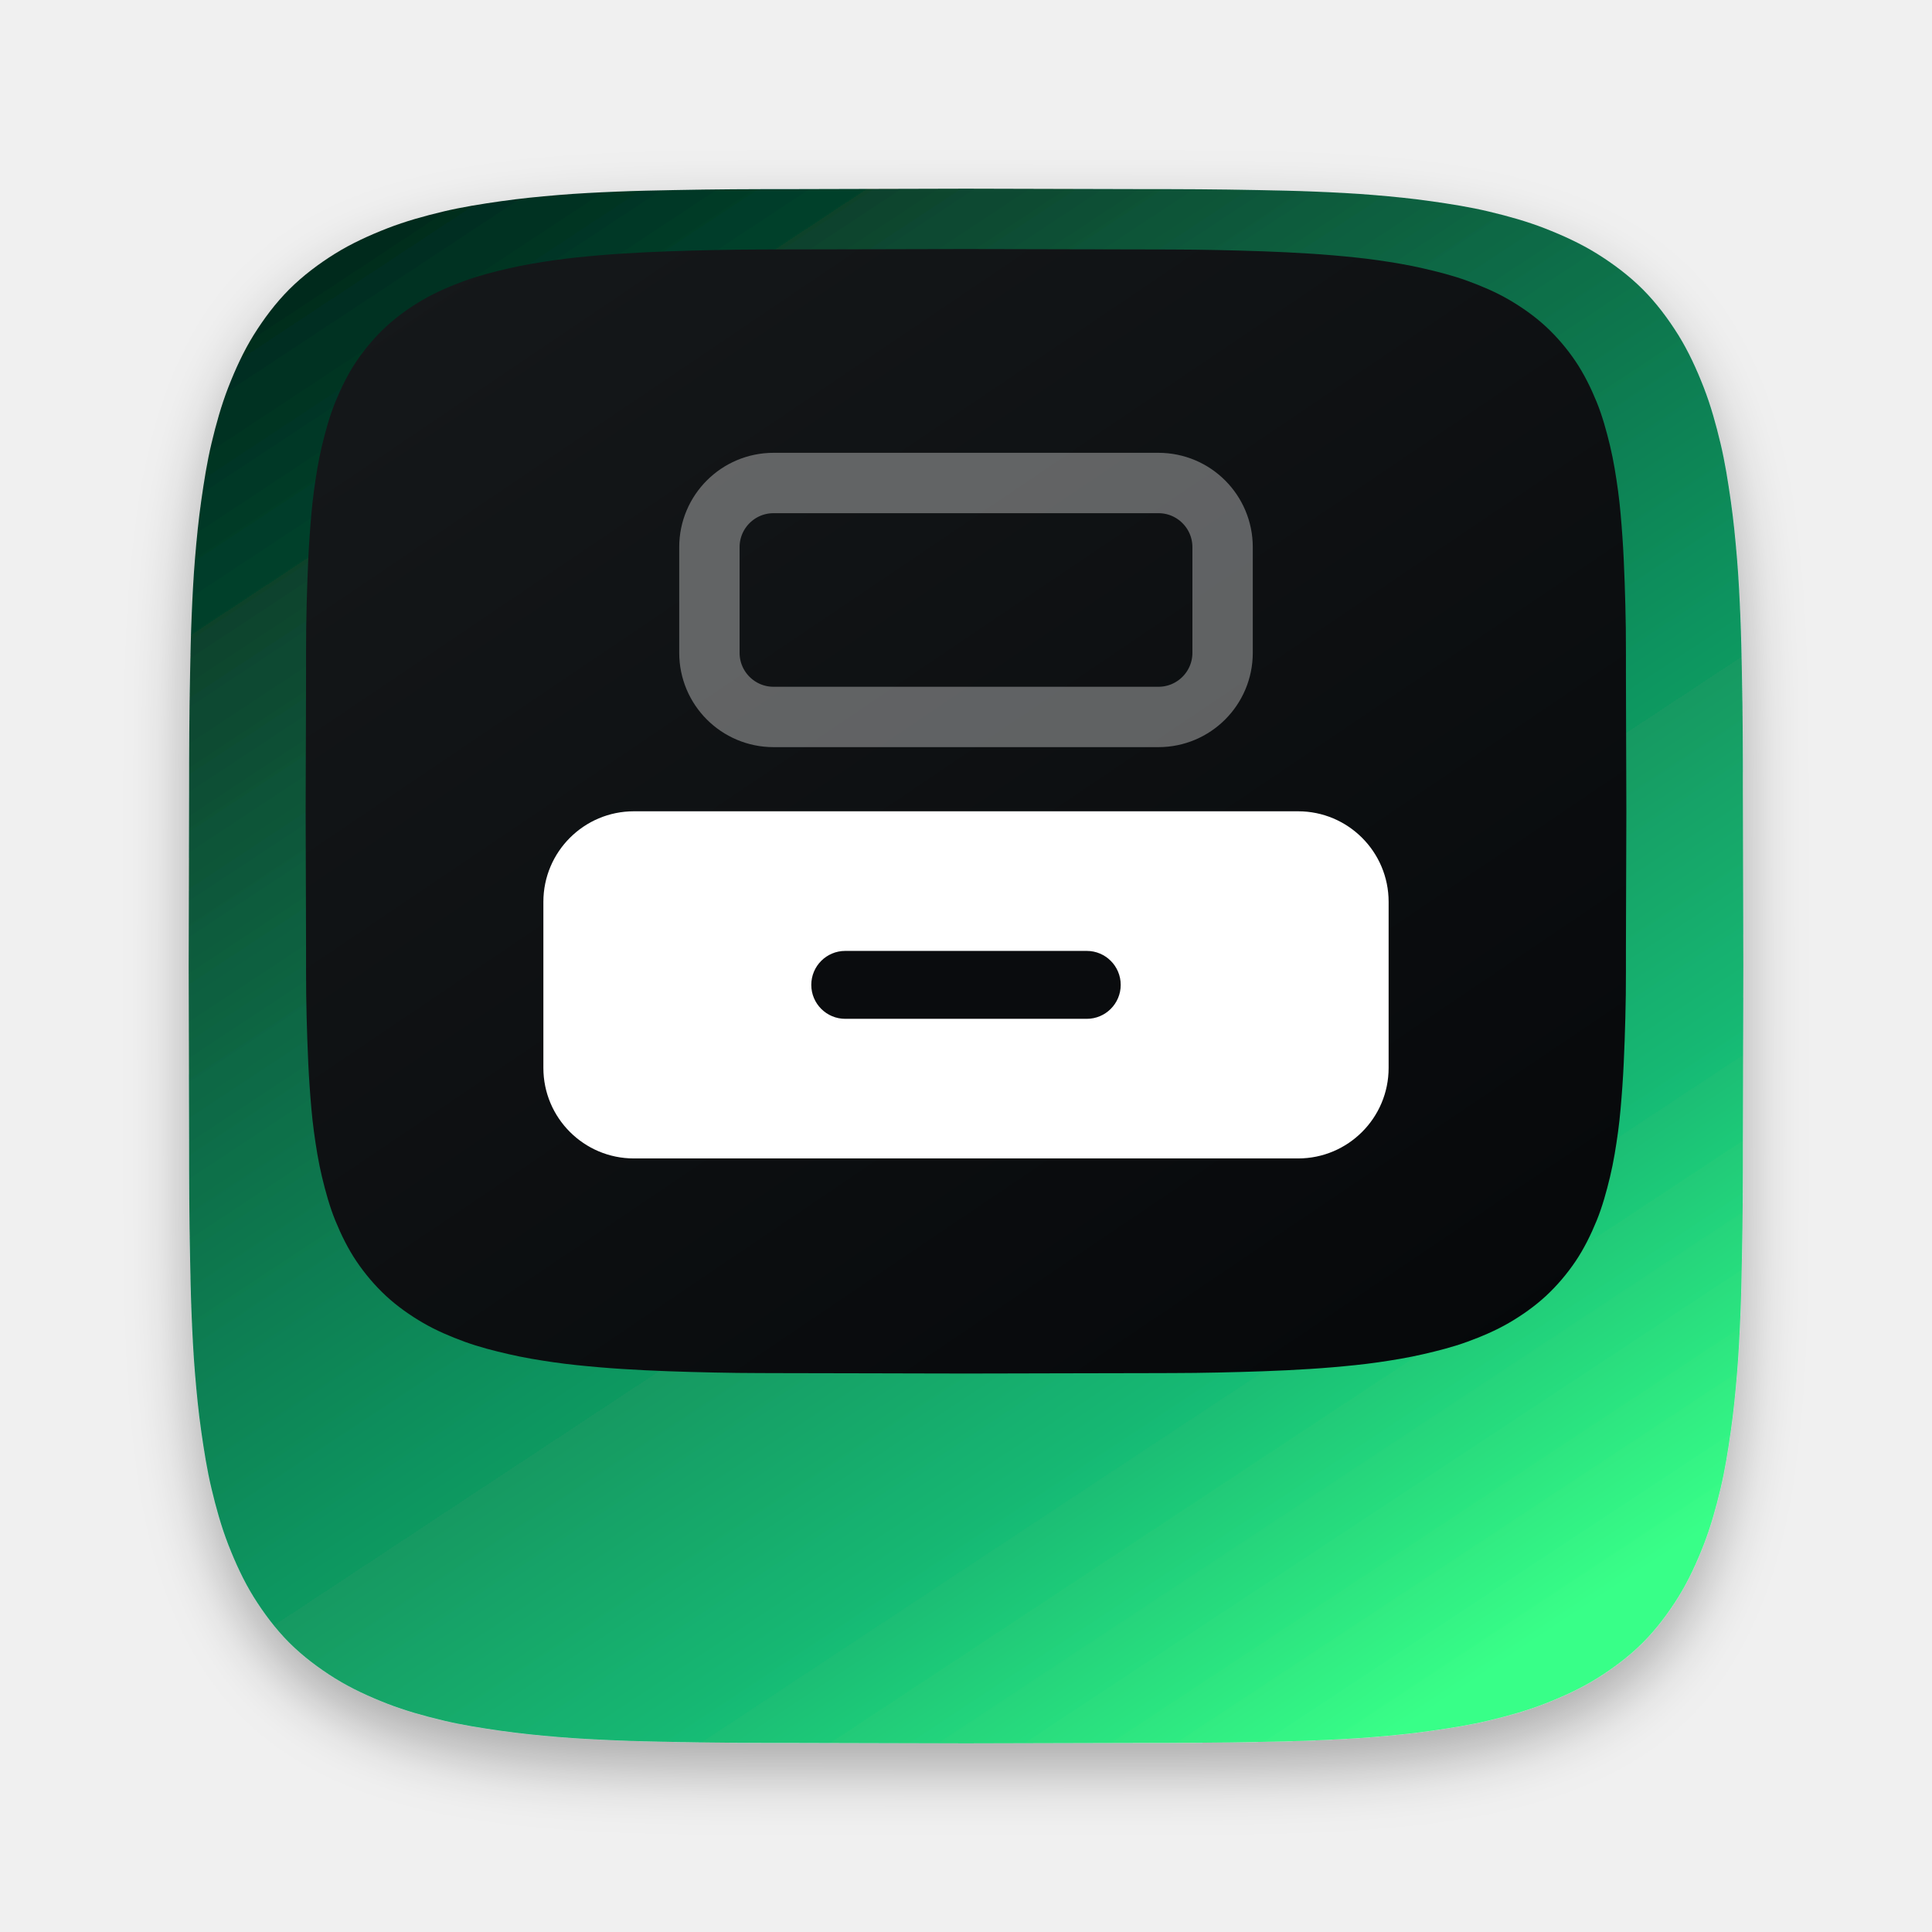
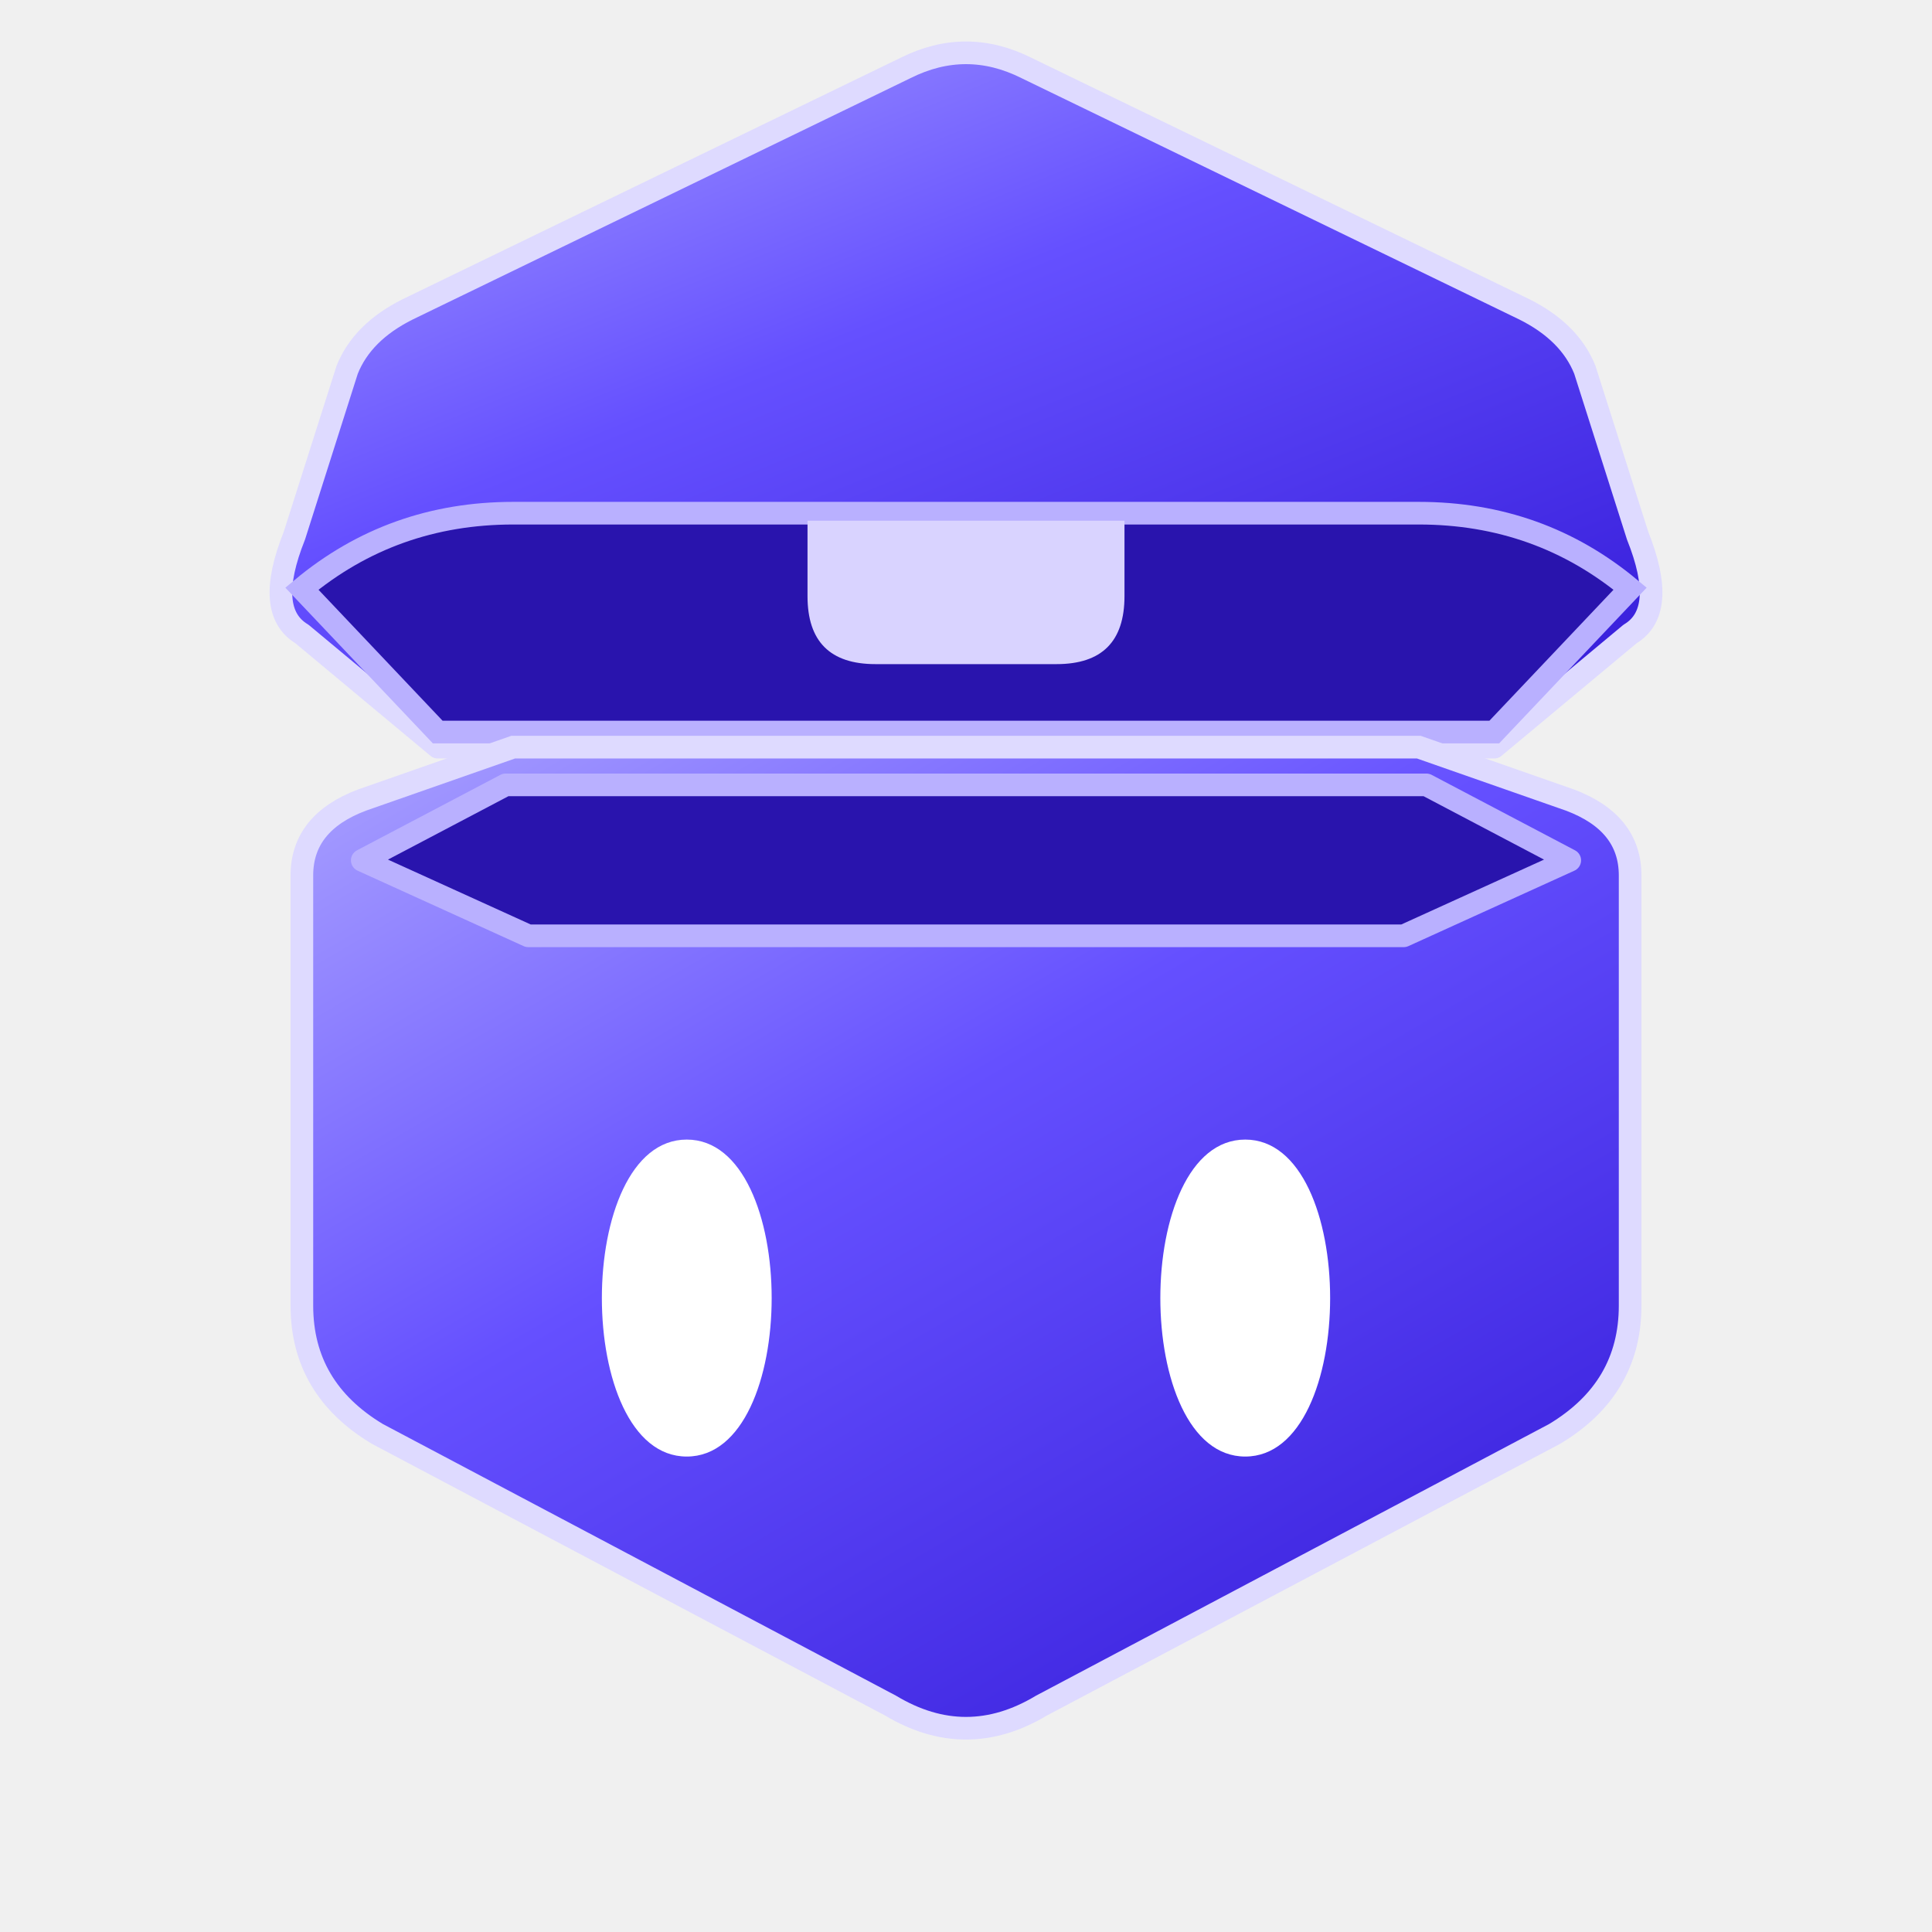
- <svg xmlns="http://www.w3.org/2000/svg" viewBox="0 0 1024 1024" width="1024" height="1024">
+ <svg xmlns="http://www.w3.org/2000/svg" viewBox="0 0 256 256" width="256" height="256">
  <defs>
-     <filter id="sh" x="-20%" y="-20%" width="140%" height="150%">
-       <feDropShadow dx="0" dy="14" stdDeviation="16" flood-color="#000" flood-opacity="0.30" />
-     </filter>
-     <linearGradient id="shell" x1="0.12" y1="0" x2="0.78" y2="1">
-       <stop offset="0" stop-color="#04281C" />
-       <stop offset="0.45" stop-color="#0C7A50" />
-       <stop offset="0.78" stop-color="#17B873" />
-       <stop offset="1" stop-color="#39FF88" />
-     </linearGradient>
-     <linearGradient id="tile" x1="0.1" y1="0" x2="0.9" y2="1">
-       <stop offset="0" stop-color="#15181A" />
-       <stop offset="1" stop-color="#06080A" />
+     <linearGradient id="purple" x2="0.8" y2="1">
+       <stop stop-color="#aaa2ff" />
+       <stop offset="0.45" stop-color="#6550ff" />
+       <stop offset="1" stop-color="#3920dc" />
    </linearGradient>
  </defs>
-   <path d="M924.00 512.00 C924.00 522.29 923.95 532.58 923.92 542.87 C923.89 553.16 923.87 563.45 923.84 573.75 C923.82 584.04 923.79 594.33 923.76 604.62 C923.74 614.91 923.77 625.20 923.68 635.49 C923.60 645.78 923.47 656.07 923.26 666.36 C923.05 676.65 922.87 686.94 922.43 697.22 C922.00 707.50 921.50 717.79 920.64 728.04 C919.79 738.29 918.78 748.55 917.32 758.72 C915.86 768.90 914.27 779.11 911.88 789.10 C909.50 799.09 906.73 809.09 903.02 818.64 C899.30 828.18 894.98 837.69 889.59 846.37 C884.19 855.04 877.87 863.46 870.67 870.67 C863.46 877.87 855.04 884.19 846.37 889.59 C837.69 894.98 828.18 899.30 818.64 903.02 C809.09 906.73 799.09 909.50 789.10 911.88 C779.11 914.27 768.90 915.86 758.72 917.32 C748.55 918.78 738.29 919.79 728.04 920.64 C717.79 921.50 707.50 922.00 697.22 922.43 C686.94 922.87 676.65 923.05 666.36 923.26 C656.07 923.47 645.78 923.60 635.49 923.68 C625.20 923.77 614.91 923.74 604.62 923.76 C594.33 923.79 584.04 923.82 573.75 923.84 C563.45 923.87 553.16 923.89 542.87 923.92 C532.58 923.95 522.29 924.00 512.00 924.00 C501.71 924.00 491.42 923.95 481.13 923.92 C470.84 923.89 460.55 923.87 450.25 923.84 C439.96 923.82 429.67 923.79 419.38 923.76 C409.09 923.74 398.80 923.77 388.51 923.68 C378.22 923.60 367.93 923.47 357.64 923.26 C347.35 923.05 337.06 922.87 326.78 922.43 C316.50 922.00 306.21 921.50 295.96 920.64 C285.71 919.79 275.45 918.78 265.28 917.32 C255.10 915.86 244.89 914.27 234.90 911.88 C224.91 909.50 214.91 906.73 205.36 903.02 C195.82 899.30 186.31 894.98 177.63 889.59 C168.96 884.19 160.54 877.87 153.33 870.67 C146.13 863.46 139.81 855.04 134.41 846.37 C129.02 837.69 124.70 828.18 120.98 818.64 C117.27 809.09 114.50 799.09 112.12 789.10 C109.73 779.11 108.14 768.90 106.68 758.72 C105.22 748.55 104.21 738.29 103.36 728.04 C102.50 717.79 102.00 707.50 101.57 697.22 C101.13 686.94 100.95 676.65 100.74 666.36 C100.53 656.07 100.40 645.78 100.32 635.49 C100.23 625.20 100.26 614.91 100.24 604.62 C100.21 594.33 100.18 584.04 100.16 573.75 C100.13 563.45 100.11 553.16 100.08 542.87 C100.05 532.58 100.00 522.29 100.00 512.00 C100.00 501.71 100.05 491.42 100.08 481.13 C100.11 470.84 100.13 460.55 100.16 450.25 C100.18 439.96 100.21 429.67 100.24 419.38 C100.26 409.09 100.23 398.80 100.32 388.51 C100.40 378.22 100.53 367.93 100.74 357.64 C100.95 347.35 101.13 337.06 101.57 326.78 C102.00 316.50 102.50 306.21 103.36 295.96 C104.21 285.71 105.22 275.45 106.68 265.28 C108.14 255.10 109.73 244.89 112.12 234.90 C114.50 224.91 117.27 214.91 120.98 205.36 C124.70 195.82 129.02 186.31 134.41 177.63 C139.81 168.96 146.13 160.54 153.33 153.33 C160.54 146.13 168.96 139.81 177.63 134.41 C186.31 129.02 195.82 124.70 205.36 120.98 C214.91 117.27 224.91 114.50 234.90 112.12 C244.89 109.73 255.10 108.14 265.28 106.68 C275.45 105.22 285.71 104.21 295.96 103.36 C306.21 102.50 316.50 102.00 326.78 101.57 C337.06 101.13 347.35 100.95 357.64 100.74 C367.93 100.53 378.22 100.40 388.51 100.32 C398.80 100.23 409.09 100.26 419.38 100.24 C429.67 100.21 439.96 100.18 450.25 100.16 C460.55 100.13 470.84 100.11 481.13 100.08 C491.42 100.05 501.71 100.00 512.00 100.00 C522.29 100.00 532.58 100.05 542.87 100.08 C553.16 100.11 563.45 100.13 573.75 100.16 C584.04 100.18 594.33 100.21 604.62 100.24 C614.91 100.26 625.20 100.23 635.49 100.32 C645.78 100.40 656.07 100.53 666.36 100.74 C676.65 100.95 686.94 101.13 697.22 101.57 C707.50 102.00 717.79 102.50 728.04 103.36 C738.29 104.21 748.55 105.22 758.72 106.68 C768.90 108.14 779.11 109.73 789.10 112.12 C799.09 114.50 809.09 117.27 818.64 120.98 C828.18 124.70 837.69 129.02 846.37 134.41 C855.04 139.81 863.46 146.13 870.67 153.33 C877.87 160.54 884.19 168.96 889.59 177.63 C894.98 186.31 899.30 195.82 903.02 205.36 C906.73 214.91 909.50 224.91 911.88 234.90 C914.27 244.89 915.86 255.10 917.32 265.28 C918.78 275.45 919.79 285.71 920.64 295.96 C921.50 306.21 922.00 316.50 922.43 326.78 C922.87 337.06 923.05 347.35 923.26 357.64 C923.47 367.93 923.60 378.22 923.68 388.51 C923.77 398.80 923.74 409.09 923.76 419.38 C923.79 429.67 923.82 439.96 923.84 450.25 C923.87 460.55 923.89 470.84 923.92 481.13 C923.95 491.42 924.00 501.71 924.00 512.00 Z" fill="url(#shell)" filter="url(#sh)" />
-   <path d="M862.00 430.00 C862.00 438.10 861.95 446.19 861.93 454.29 C861.90 462.39 861.88 470.49 861.85 478.58 C861.83 486.68 861.81 494.78 861.78 502.87 C861.76 510.97 861.82 519.07 861.71 527.17 C861.59 535.26 861.40 543.36 861.10 551.45 C860.80 559.54 860.48 567.64 859.90 575.71 C859.32 583.78 858.69 591.87 857.60 599.88 C856.50 607.90 855.23 615.93 853.34 623.78 C851.45 631.63 849.29 639.53 846.25 646.98 C843.20 654.43 839.56 661.84 835.08 668.49 C830.59 675.15 825.24 681.46 819.35 686.91 C813.47 692.35 806.71 697.12 799.76 701.16 C792.81 705.21 785.24 708.41 777.66 711.18 C770.08 713.94 762.17 715.95 754.29 717.76 C746.42 719.58 738.40 720.91 730.40 722.06 C722.39 723.21 714.32 723.99 706.25 724.69 C698.19 725.39 690.10 725.85 682.02 726.27 C673.93 726.68 665.84 726.93 657.74 727.17 C649.65 727.40 641.55 727.56 633.46 727.67 C625.36 727.77 617.26 727.76 609.17 727.79 C601.07 727.82 592.97 727.82 584.87 727.84 C576.78 727.86 568.68 727.88 560.58 727.89 C552.49 727.91 544.39 727.93 536.29 727.95 C528.19 727.96 520.10 728.00 512.00 728.00 C503.90 728.00 495.81 727.96 487.71 727.95 C479.61 727.93 471.51 727.91 463.42 727.89 C455.32 727.88 447.22 727.86 439.13 727.84 C431.03 727.82 422.93 727.82 414.83 727.79 C406.74 727.76 398.64 727.77 390.54 727.67 C382.45 727.56 374.35 727.40 366.26 727.17 C358.16 726.93 350.07 726.68 341.98 726.27 C333.90 725.85 325.81 725.39 317.75 724.69 C309.68 723.99 301.61 723.21 293.60 722.06 C285.60 720.91 277.58 719.58 269.71 717.76 C261.83 715.95 253.92 713.94 246.34 711.18 C238.76 708.41 231.19 705.21 224.24 701.16 C217.29 697.12 210.53 692.35 204.65 686.91 C198.76 681.46 193.41 675.15 188.92 668.49 C184.44 661.84 180.80 654.43 177.75 646.98 C174.71 639.53 172.55 631.63 170.66 623.78 C168.77 615.93 167.50 607.90 166.40 599.88 C165.31 591.87 164.68 583.78 164.10 575.71 C163.52 567.64 163.20 559.54 162.90 551.45 C162.60 543.36 162.41 535.26 162.29 527.17 C162.18 519.07 162.24 510.97 162.22 502.87 C162.19 494.78 162.17 486.68 162.15 478.58 C162.12 470.49 162.10 462.39 162.07 454.29 C162.05 446.19 162.00 438.10 162.00 430.00 C162.00 421.90 162.05 413.81 162.07 405.71 C162.10 397.61 162.12 389.51 162.15 381.42 C162.17 373.32 162.19 365.22 162.22 357.13 C162.24 349.03 162.18 340.93 162.29 332.83 C162.41 324.74 162.60 316.64 162.90 308.55 C163.20 300.46 163.52 292.36 164.10 284.29 C164.68 276.22 165.31 268.13 166.40 260.12 C167.50 252.10 168.77 244.07 170.66 236.22 C172.55 228.37 174.71 220.47 177.75 213.02 C180.80 205.57 184.44 198.16 188.92 191.51 C193.41 184.85 198.76 178.54 204.65 173.09 C210.53 167.65 217.29 162.88 224.24 158.84 C231.19 154.79 238.76 151.59 246.34 148.82 C253.92 146.06 261.83 144.05 269.71 142.24 C277.58 140.42 285.60 139.09 293.60 137.94 C301.61 136.79 309.68 136.01 317.75 135.31 C325.81 134.61 333.90 134.15 341.98 133.73 C350.07 133.32 358.16 133.07 366.26 132.83 C374.35 132.60 382.45 132.44 390.54 132.33 C398.64 132.23 406.74 132.24 414.83 132.21 C422.93 132.18 431.03 132.18 439.13 132.16 C447.22 132.14 455.32 132.12 463.42 132.11 C471.51 132.09 479.61 132.07 487.71 132.05 C495.81 132.04 503.90 132.00 512.00 132.00 C520.10 132.00 528.19 132.04 536.29 132.05 C544.39 132.07 552.49 132.09 560.58 132.11 C568.68 132.12 576.78 132.14 584.87 132.16 C592.97 132.18 601.07 132.18 609.17 132.21 C617.26 132.24 625.36 132.23 633.46 132.33 C641.55 132.44 649.65 132.60 657.74 132.83 C665.84 133.07 673.93 133.32 682.02 133.73 C690.10 134.15 698.19 134.61 706.25 135.31 C714.32 136.01 722.39 136.79 730.40 137.94 C738.40 139.09 746.42 140.42 754.29 142.24 C762.17 144.05 770.08 146.06 777.66 148.82 C785.24 151.59 792.81 154.79 799.76 158.84 C806.71 162.88 813.47 167.65 819.35 173.09 C825.24 178.54 830.59 184.85 835.08 191.51 C839.56 198.16 843.20 205.57 846.25 213.02 C849.29 220.47 851.45 228.37 853.34 236.22 C855.23 244.07 856.50 252.10 857.60 260.12 C858.69 268.13 859.32 276.22 859.90 284.29 C860.48 292.36 860.80 300.46 861.10 308.55 C861.40 316.64 861.59 324.74 861.71 332.83 C861.82 340.93 861.76 349.03 861.78 357.13 C861.81 365.22 861.83 373.32 861.85 381.42 C861.88 389.51 861.90 397.61 861.93 405.71 C861.95 413.81 862.00 421.90 862.00 430.00 Z" fill="url(#tile)" />
-   <rect x="376" y="256" width="272" height="124" rx="34" fill="none" stroke="#fff" stroke-width="32" opacity="0.34" />
-   <rect x="288" y="430" width="448" height="184" rx="48" fill="#fff" />
-   <rect x="430" y="504" width="164" height="36" rx="18" fill="#0A0C0E" />
+   <g id="lid">
+     <path d="M40 84 Q35 81 39 71 L46 49 Q48 44 54 41 L120 9 Q128 5 136 9 L202 41 Q208 44 210 49 L217 71 Q221 81 216 84 L198 99 H58 Z" fill="url(#purple)" stroke="#dedaff" stroke-width="3" stroke-linejoin="round" />
+   </g>
+   <g id="lid-interior">
+     <path d="M40 78 Q52 68 68 68 H188 Q204 68 216 78 L198 97 H58 Z" fill="#2914ad" stroke="#b9b0ff" stroke-width="3" />
+   </g>
+   <g id="clasp">
+     <path d="M107 69 H149 V79 Q149 88 140 88 H116 Q107 88 107 79 Z" fill="#d9d3ff" />
+   </g>
+   <g id="body">
+     <path d="M40 116 Q40 109 48 106 L68 99 H188 L208 106 Q216 109 216 116 V173 Q216 184 206 190 L138 226 Q128 232 118 226 L50 190 Q40 184 40 173 Z" fill="url(#purple)" stroke="#dedaff" stroke-width="3" />
+   </g>
+   <g id="opening">
+     <path d="M48 114 L67 104 H189 L208 114 L186 124 H70 Z" fill="#2914ad" stroke="#b9b0ff" stroke-width="3" stroke-linejoin="round" />
+   </g>
+   <g id="eyes">
+     <path d="M91 151 C76 151 76 193 91 193 C106 193 106 151 91 151 Z M165 151 C150 151 150 193 165 193 C180 193 180 151 165 151 Z" fill="#ffffff" />
+   </g>
</svg>
